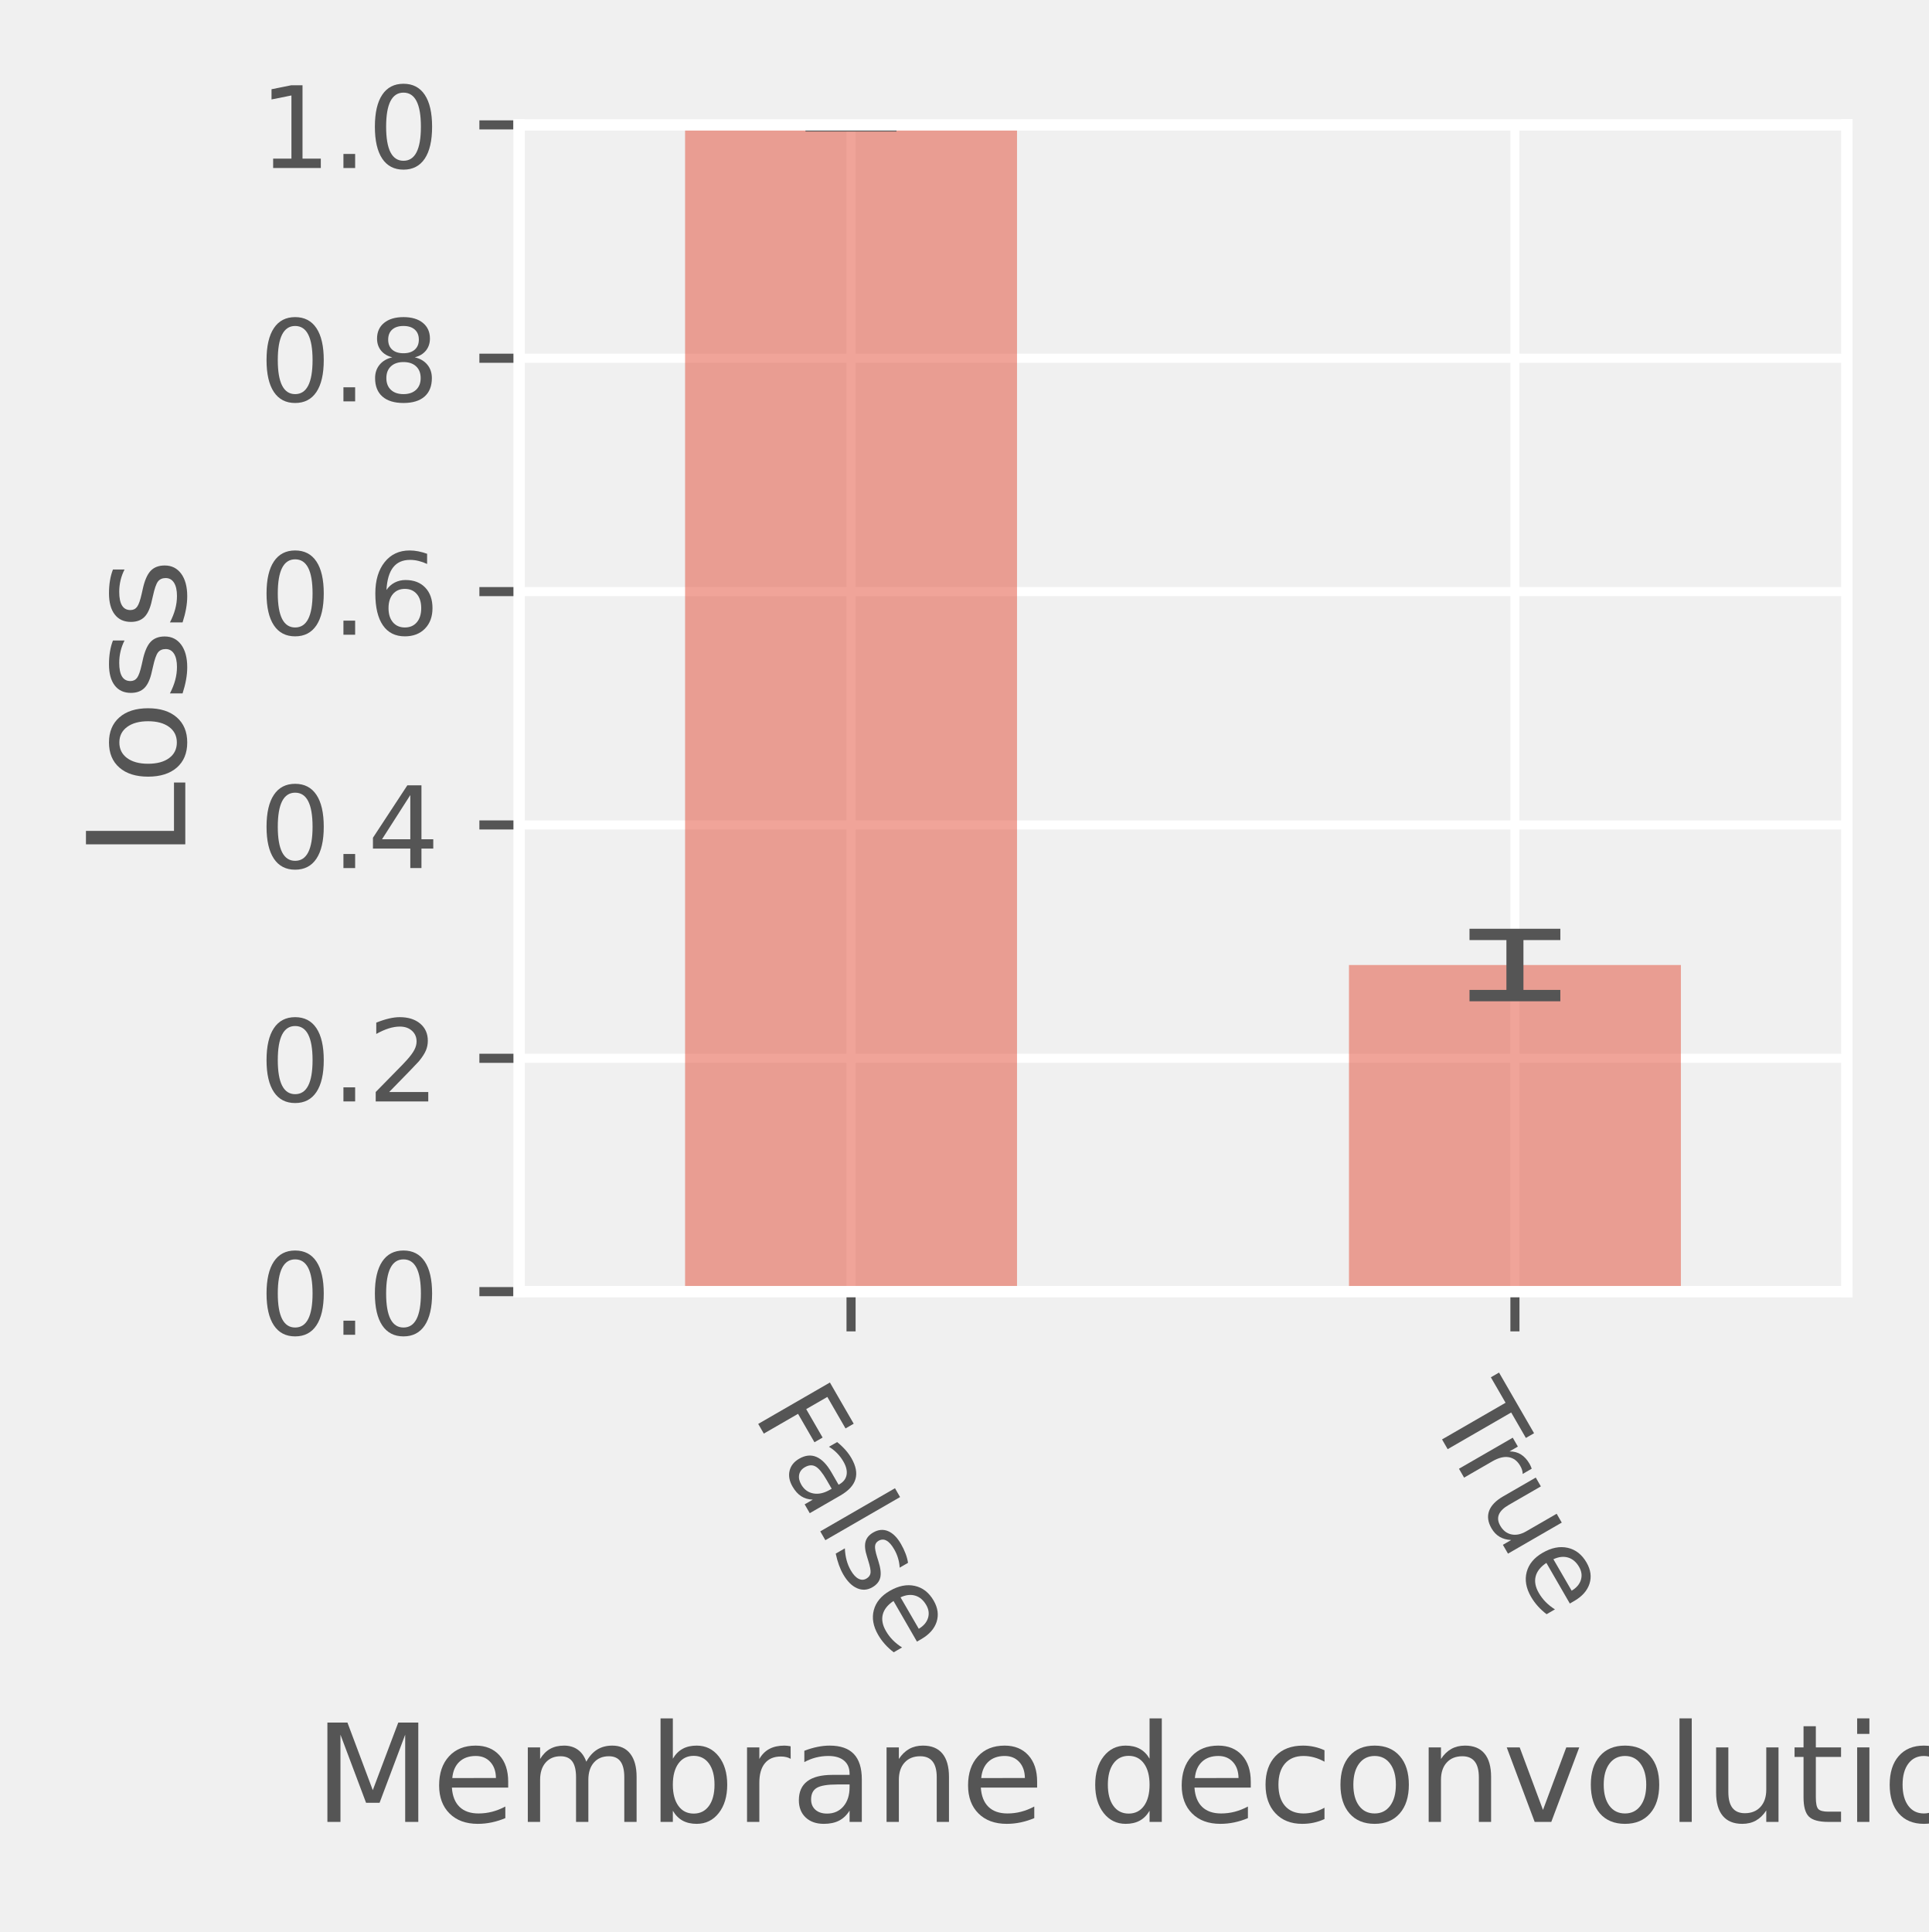
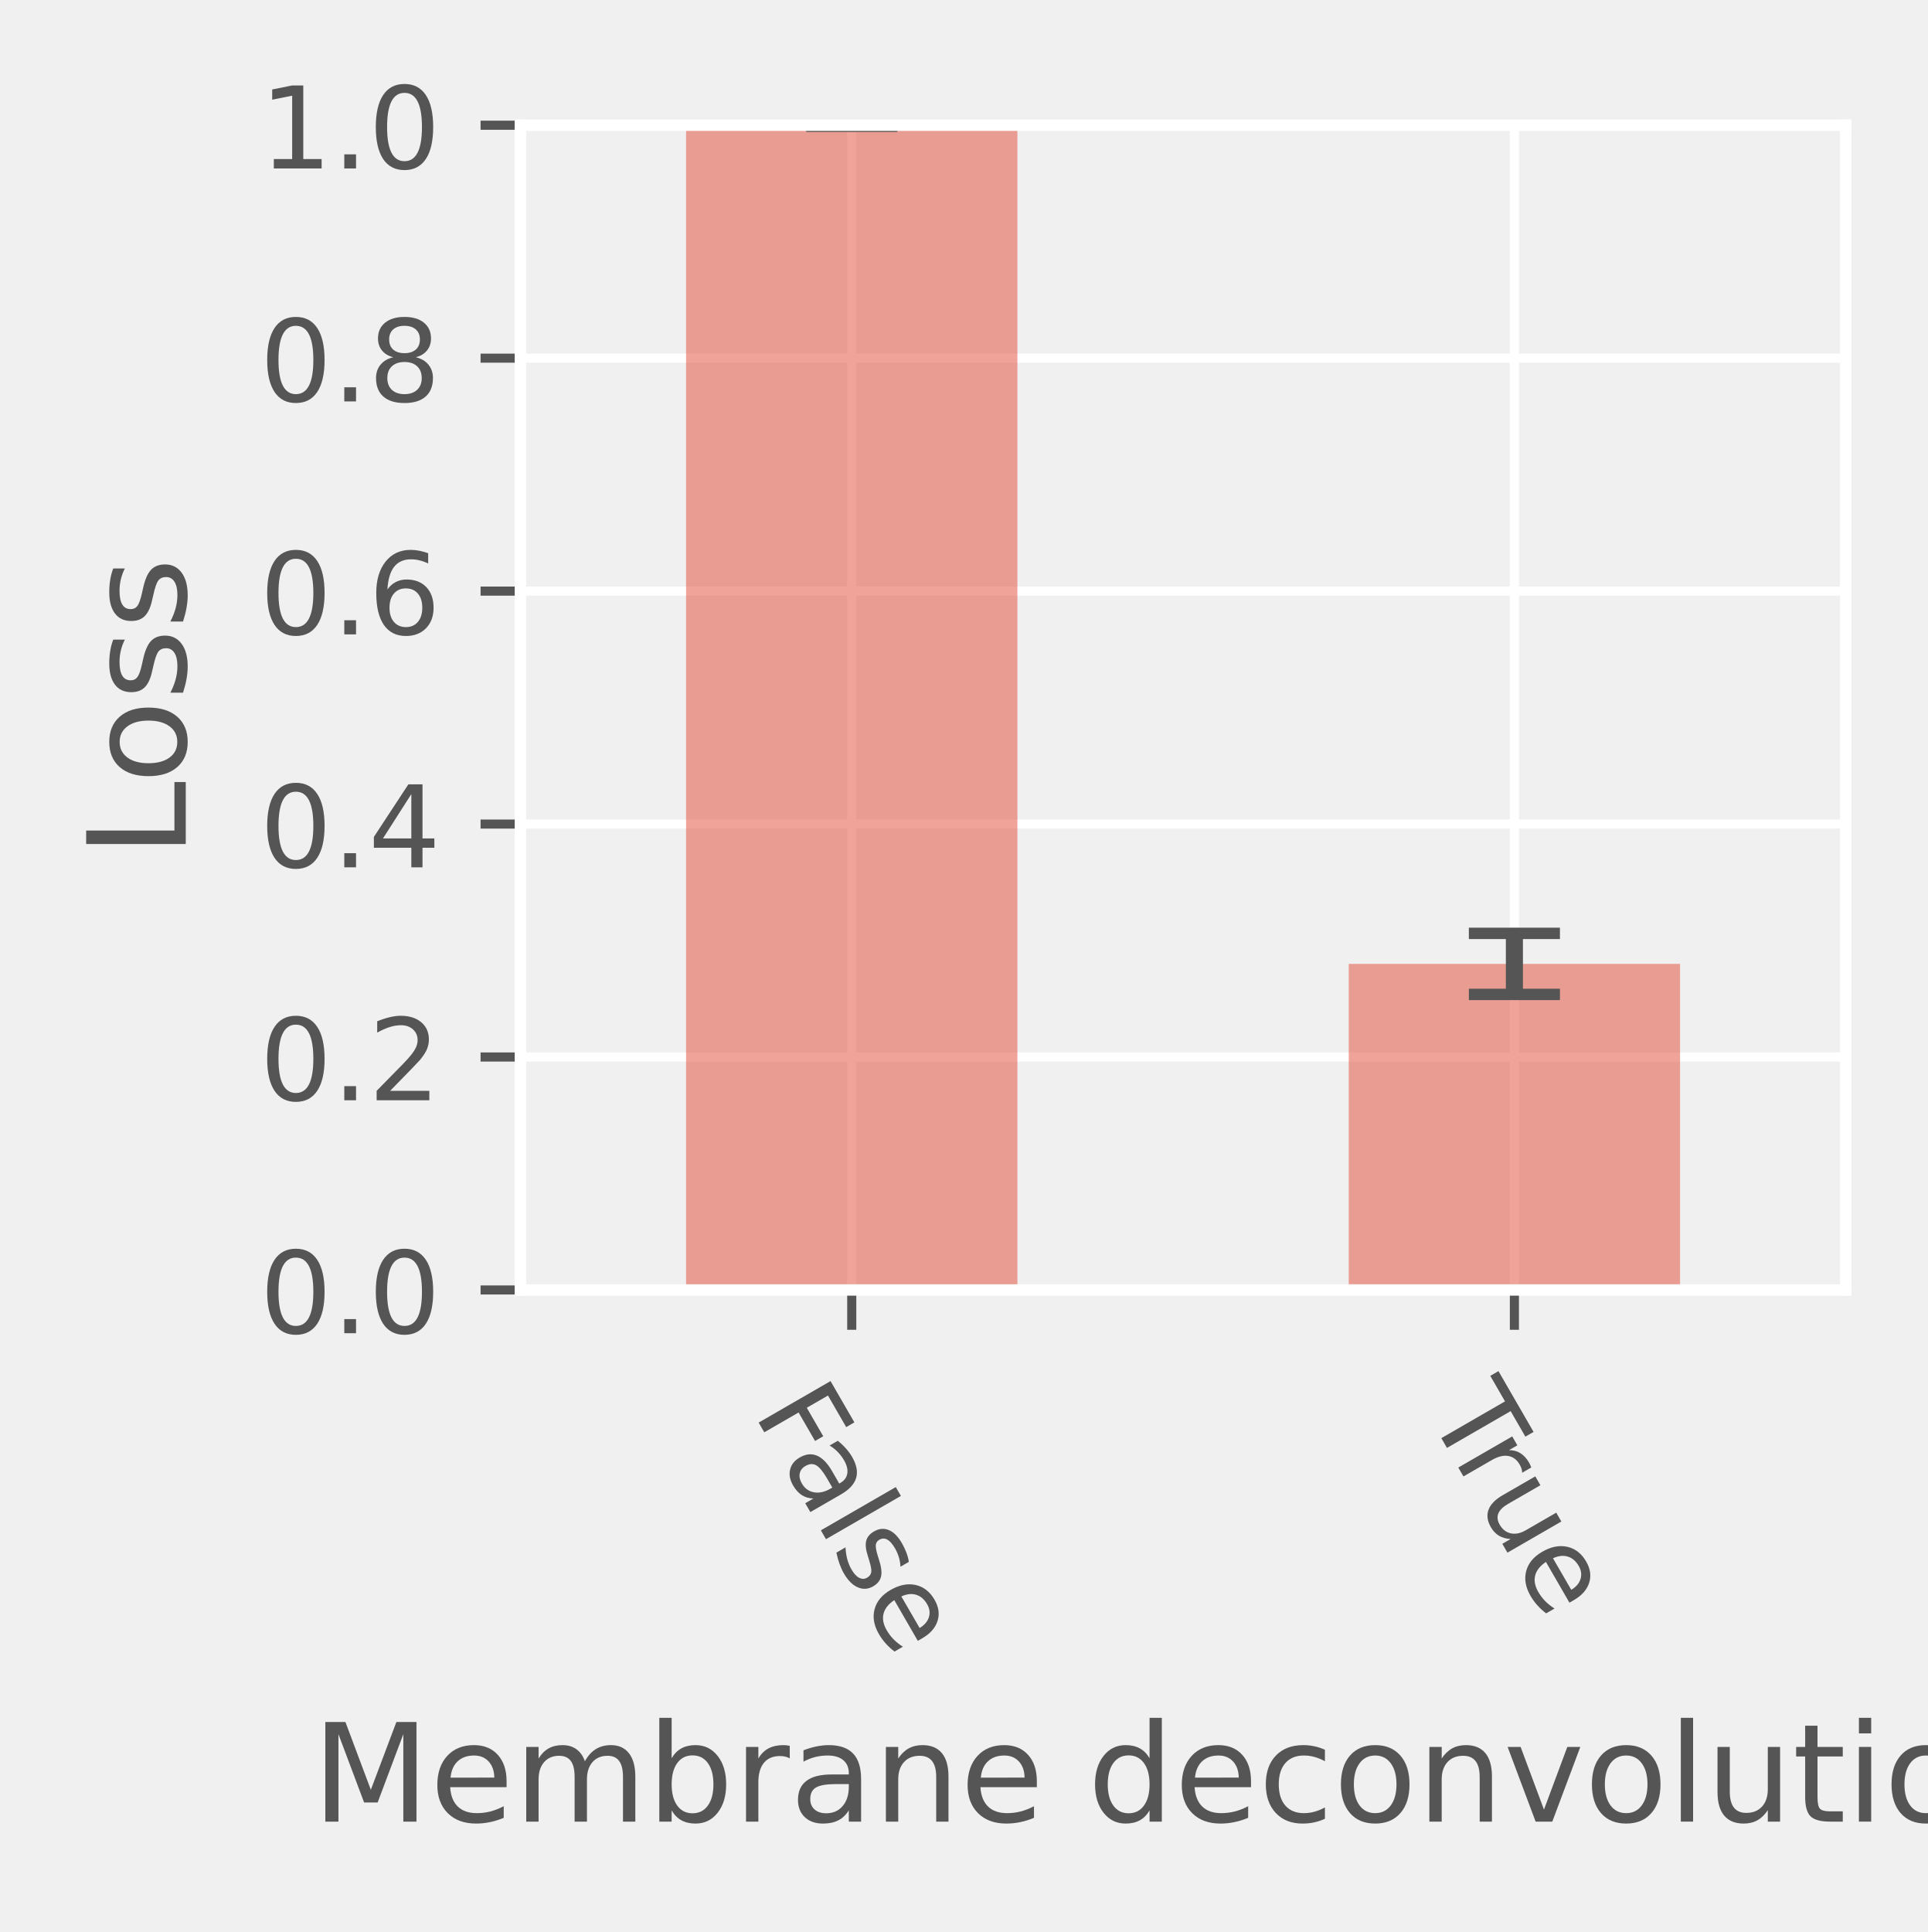
- <svg xmlns="http://www.w3.org/2000/svg" xmlns:xlink="http://www.w3.org/1999/xlink" width="169.846pt" height="170.152pt" viewBox="0 0 169.846 170.152" version="1.1">
+ <svg xmlns="http://www.w3.org/2000/svg" xmlns:xlink="http://www.w3.org/1999/xlink" width="169.341pt" height="169.708pt" viewBox="0 0 169.341 169.708" version="1.1">
  <defs>
    <style type="text/css">*{stroke-linejoin: round; stroke-linecap: butt}</style>
  </defs>
  <g id="figure_1">
    <g id="patch_1">
-       <path d="M 0 170.152  L 169.846 170.152  L 169.846 0  L 0 0  L 0 170.152  z " style="fill: none" />
+       <path d="M 0 169.708  L 169.341 169.708  L 169.341 0  L 0 0  L 0 169.708  z " style="fill: none" />
    </g>
    <g id="axes_1">
      <g id="patch_2">
-         <path d="M 45.717 113.755  L 162.646 113.755  L 162.646 10.999  L 45.717 10.999  L 45.717 113.755  z " style="fill: none" />
+         <path d="M 45.717 113.311  L 162.141 113.311  L 162.141 10.999  L 45.717 10.999  L 45.717 113.311  z " style="fill: none" />
      </g>
      <g id="matplotlib.axis_1">
        <g id="xtick_1">
          <g id="line2d_1">
-             <path d="M 74.949 113.755  L 74.949 10.999  " clip-path="url(#pe7ad069cef)" style="fill: none; stroke: #ffffff; stroke-width: 0.8; stroke-linecap: square" />
+             <path d="M 74.823 113.311  L 74.823 10.999  " clip-path="url(#p528829e0a1)" style="fill: none; stroke: #ffffff; stroke-width: 0.8; stroke-linecap: square" />
          </g>
          <g id="line2d_2">
            <defs>
-               <path id="m34451e9232" d="M 0 0  L 0 3.5  " style="stroke: #555555; stroke-width: 0.8" />
-             </defs>
-             <g>
-               <use xlink:href="#m34451e9232" x="74.949" y="113.755" style="fill: #555555; stroke: #555555; stroke-width: 0.8" />
+               <path id="mf77794193e" d="M 0 0  L 0 3.5  " style="stroke: #555555; stroke-width: 0.8" />
+             </defs>
+             <g>
+               <use xlink:href="#mf77794193e" x="74.823" y="113.311" style="fill: #555555; stroke: #555555; stroke-width: 0.8" />
            </g>
          </g>
          <g id="text_1">
-             <g style="fill: #555555" transform="translate(66.28252 124.5543) rotate(-300) scale(0.1 -0.1)">
+             <g style="fill: #555555" transform="translate(66.15623 124.1104) rotate(-300) scale(0.1 -0.1)">
              <defs>
                <path id="DejaVuSans-46" d="M 628 4666  L 3309 4666  L 3309 4134  L 1259 4134  L 1259 2759  L 3109 2759  L 3109 2228  L 1259 2228  L 1259 0  L 628 0  L 628 4666  z " transform="scale(0.015625)" />
                <path id="DejaVuSans-61" d="M 2194 1759  Q 1497 1759 1228 1600  Q 959 1441 959 1056  Q 959 750 1161 570  Q 1363 391 1709 391  Q 2188 391 2477 730  Q 2766 1069 2766 1631  L 2766 1759  L 2194 1759  z M 3341 1997  L 3341 0  L 2766 0  L 2766 531  Q 2569 213 2275 61  Q 1981 -91 1556 -91  Q 1019 -91 701 211  Q 384 513 384 1019  Q 384 1609 779 1909  Q 1175 2209 1959 2209  L 2766 2209  L 2766 2266  Q 2766 2663 2505 2880  Q 2244 3097 1772 3097  Q 1472 3097 1187 3025  Q 903 2953 641 2809  L 641 3341  Q 956 3463 1253 3523  Q 1550 3584 1831 3584  Q 2591 3584 2966 3190  Q 3341 2797 3341 1997  z " transform="scale(0.015625)" />
                <path id="DejaVuSans-6c" d="M 603 4863  L 1178 4863  L 1178 0  L 603 0  L 603 4863  z " transform="scale(0.015625)" />
                <path id="DejaVuSans-73" d="M 2834 3397  L 2834 2853  Q 2591 2978 2328 3040  Q 2066 3103 1784 3103  Q 1356 3103 1142 2972  Q 928 2841 928 2578  Q 928 2378 1081 2264  Q 1234 2150 1697 2047  L 1894 2003  Q 2506 1872 2764 1633  Q 3022 1394 3022 966  Q 3022 478 2636 193  Q 2250 -91 1575 -91  Q 1294 -91 989 -36  Q 684 19 347 128  L 347 722  Q 666 556 975 473  Q 1284 391 1588 391  Q 1994 391 2212 530  Q 2431 669 2431 922  Q 2431 1156 2273 1281  Q 2116 1406 1581 1522  L 1381 1569  Q 847 1681 609 1914  Q 372 2147 372 2553  Q 372 3047 722 3315  Q 1072 3584 1716 3584  Q 2034 3584 2315 3537  Q 2597 3491 2834 3397  z " transform="scale(0.015625)" />
                <path id="DejaVuSans-65" d="M 3597 1894  L 3597 1613  L 953 1613  Q 991 1019 1311 708  Q 1631 397 2203 397  Q 2534 397 2845 478  Q 3156 559 3463 722  L 3463 178  Q 3153 47 2828 -22  Q 2503 -91 2169 -91  Q 1331 -91 842 396  Q 353 884 353 1716  Q 353 2575 817 3079  Q 1281 3584 2069 3584  Q 2775 3584 3186 3129  Q 3597 2675 3597 1894  z M 3022 2063  Q 3016 2534 2758 2815  Q 2500 3097 2075 3097  Q 1594 3097 1305 2825  Q 1016 2553 972 2059  L 3022 2063  z " transform="scale(0.015625)" />
              </defs>
              <use xlink:href="#DejaVuSans-46" />
              <use xlink:href="#DejaVuSans-61" transform="translate(48.39453 0)" />
              <use xlink:href="#DejaVuSans-6c" transform="translate(109.6738 0)" />
              <use xlink:href="#DejaVuSans-73" transform="translate(137.457 0)" />
              <use xlink:href="#DejaVuSans-65" transform="translate(189.5566 0)" />
            </g>
          </g>
        </g>
        <g id="xtick_2">
          <g id="line2d_3">
-             <path d="M 133.414 113.755  L 133.414 10.999  " clip-path="url(#pe7ad069cef)" style="fill: none; stroke: #ffffff; stroke-width: 0.8; stroke-linecap: square" />
+             <path d="M 133.035 113.311  L 133.035 10.999  " clip-path="url(#p528829e0a1)" style="fill: none; stroke: #ffffff; stroke-width: 0.8; stroke-linecap: square" />
          </g>
          <g id="line2d_4">
            <g>
-               <use xlink:href="#m34451e9232" x="133.414" y="113.755" style="fill: #555555; stroke: #555555; stroke-width: 0.8" />
+               <use xlink:href="#mf77794193e" x="133.035" y="113.311" style="fill: #555555; stroke: #555555; stroke-width: 0.8" />
            </g>
          </g>
          <g id="text_2">
-             <g style="fill: #555555" transform="translate(125.7154 124.5543) rotate(-300) scale(0.1 -0.1)">
+             <g style="fill: #555555" transform="translate(125.3366 124.1104) rotate(-300) scale(0.1 -0.1)">
              <defs>
                <path id="DejaVuSans-54" d="M -19 4666  L 3928 4666  L 3928 4134  L 2272 4134  L 2272 0  L 1638 0  L 1638 4134  L -19 4134  L -19 4666  z " transform="scale(0.015625)" />
                <path id="DejaVuSans-72" d="M 2631 2963  Q 2534 3019 2420 3045  Q 2306 3072 2169 3072  Q 1681 3072 1420 2755  Q 1159 2438 1159 1844  L 1159 0  L 581 0  L 581 3500  L 1159 3500  L 1159 2956  Q 1341 3275 1631 3429  Q 1922 3584 2338 3584  Q 2397 3584 2469 3576  Q 2541 3569 2628 3553  L 2631 2963  z " transform="scale(0.015625)" />
                <path id="DejaVuSans-75" d="M 544 1381  L 544 3500  L 1119 3500  L 1119 1403  Q 1119 906 1312 657  Q 1506 409 1894 409  Q 2359 409 2629 706  Q 2900 1003 2900 1516  L 2900 3500  L 3475 3500  L 3475 0  L 2900 0  L 2900 538  Q 2691 219 2414 64  Q 2138 -91 1772 -91  Q 1169 -91 856 284  Q 544 659 544 1381  z M 1991 3584  L 1991 3584  z " transform="scale(0.015625)" />
              </defs>
              <use xlink:href="#DejaVuSans-54" />
              <use xlink:href="#DejaVuSans-72" transform="translate(46.33398 0)" />
              <use xlink:href="#DejaVuSans-75" transform="translate(87.44727 0)" />
              <use xlink:href="#DejaVuSans-65" transform="translate(150.8262 0)" />
            </g>
          </g>
        </g>
        <g id="text_3">
-           <g style="fill: #555555" transform="translate(27.65613 160.4563) scale(0.12 -0.12)">
+           <g style="fill: #555555" transform="translate(27.40356 160.0124) scale(0.12 -0.12)">
            <defs>
              <path id="DejaVuSans-4d" d="M 628 4666  L 1569 4666  L 2759 1491  L 3956 4666  L 4897 4666  L 4897 0  L 4281 0  L 4281 4097  L 3078 897  L 2444 897  L 1241 4097  L 1241 0  L 628 0  L 628 4666  z " transform="scale(0.015625)" />
              <path id="DejaVuSans-6d" d="M 3328 2828  Q 3544 3216 3844 3400  Q 4144 3584 4550 3584  Q 5097 3584 5394 3201  Q 5691 2819 5691 2113  L 5691 0  L 5113 0  L 5113 2094  Q 5113 2597 4934 2840  Q 4756 3084 4391 3084  Q 3944 3084 3684 2787  Q 3425 2491 3425 1978  L 3425 0  L 2847 0  L 2847 2094  Q 2847 2600 2669 2842  Q 2491 3084 2119 3084  Q 1678 3084 1418 2786  Q 1159 2488 1159 1978  L 1159 0  L 581 0  L 581 3500  L 1159 3500  L 1159 2956  Q 1356 3278 1631 3431  Q 1906 3584 2284 3584  Q 2666 3584 2933 3390  Q 3200 3197 3328 2828  z " transform="scale(0.015625)" />
              <path id="DejaVuSans-62" d="M 3116 1747  Q 3116 2381 2855 2742  Q 2594 3103 2138 3103  Q 1681 3103 1420 2742  Q 1159 2381 1159 1747  Q 1159 1113 1420 752  Q 1681 391 2138 391  Q 2594 391 2855 752  Q 3116 1113 3116 1747  z M 1159 2969  Q 1341 3281 1617 3432  Q 1894 3584 2278 3584  Q 2916 3584 3314 3078  Q 3713 2572 3713 1747  Q 3713 922 3314 415  Q 2916 -91 2278 -91  Q 1894 -91 1617 61  Q 1341 213 1159 525  L 1159 0  L 581 0  L 581 4863  L 1159 4863  L 1159 2969  z " transform="scale(0.015625)" />
              <path id="DejaVuSans-6e" d="M 3513 2113  L 3513 0  L 2938 0  L 2938 2094  Q 2938 2591 2744 2837  Q 2550 3084 2163 3084  Q 1697 3084 1428 2787  Q 1159 2491 1159 1978  L 1159 0  L 581 0  L 581 3500  L 1159 3500  L 1159 2956  Q 1366 3272 1645 3428  Q 1925 3584 2291 3584  Q 2894 3584 3203 3211  Q 3513 2838 3513 2113  z " transform="scale(0.015625)" />
              <path id="DejaVuSans-20" transform="scale(0.015625)" />
              <path id="DejaVuSans-64" d="M 2906 2969  L 2906 4863  L 3481 4863  L 3481 0  L 2906 0  L 2906 525  Q 2725 213 2448 61  Q 2172 -91 1784 -91  Q 1150 -91 751 415  Q 353 922 353 1747  Q 353 2572 751 3078  Q 1150 3584 1784 3584  Q 2172 3584 2448 3432  Q 2725 3281 2906 2969  z M 947 1747  Q 947 1113 1208 752  Q 1469 391 1925 391  Q 2381 391 2643 752  Q 2906 1113 2906 1747  Q 2906 2381 2643 2742  Q 2381 3103 1925 3103  Q 1469 3103 1208 2742  Q 947 2381 947 1747  z " transform="scale(0.015625)" />
              <path id="DejaVuSans-63" d="M 3122 3366  L 3122 2828  Q 2878 2963 2633 3030  Q 2388 3097 2138 3097  Q 1578 3097 1268 2742  Q 959 2388 959 1747  Q 959 1106 1268 751  Q 1578 397 2138 397  Q 2388 397 2633 464  Q 2878 531 3122 666  L 3122 134  Q 2881 22 2623 -34  Q 2366 -91 2075 -91  Q 1284 -91 818 406  Q 353 903 353 1747  Q 353 2603 823 3093  Q 1294 3584 2113 3584  Q 2378 3584 2631 3529  Q 2884 3475 3122 3366  z " transform="scale(0.015625)" />
              <path id="DejaVuSans-6f" d="M 1959 3097  Q 1497 3097 1228 2736  Q 959 2375 959 1747  Q 959 1119 1226 758  Q 1494 397 1959 397  Q 2419 397 2687 759  Q 2956 1122 2956 1747  Q 2956 2369 2687 2733  Q 2419 3097 1959 3097  z M 1959 3584  Q 2709 3584 3137 3096  Q 3566 2609 3566 1747  Q 3566 888 3137 398  Q 2709 -91 1959 -91  Q 1206 -91 779 398  Q 353 888 353 1747  Q 353 2609 779 3096  Q 1206 3584 1959 3584  z " transform="scale(0.015625)" />
              <path id="DejaVuSans-76" d="M 191 3500  L 800 3500  L 1894 563  L 2988 3500  L 3597 3500  L 2284 0  L 1503 0  L 191 3500  z " transform="scale(0.015625)" />
              <path id="DejaVuSans-74" d="M 1172 4494  L 1172 3500  L 2356 3500  L 2356 3053  L 1172 3053  L 1172 1153  Q 1172 725 1289 603  Q 1406 481 1766 481  L 2356 481  L 2356 0  L 1766 0  Q 1100 0 847 248  Q 594 497 594 1153  L 594 3053  L 172 3053  L 172 3500  L 594 3500  L 594 4494  L 1172 4494  z " transform="scale(0.015625)" />
              <path id="DejaVuSans-69" d="M 603 3500  L 1178 3500  L 1178 0  L 603 0  L 603 3500  z M 603 4863  L 1178 4863  L 1178 4134  L 603 4134  L 603 4863  z " transform="scale(0.015625)" />
            </defs>
            <use xlink:href="#DejaVuSans-4d" />
            <use xlink:href="#DejaVuSans-65" transform="translate(86.2793 0)" />
            <use xlink:href="#DejaVuSans-6d" transform="translate(147.8027 0)" />
            <use xlink:href="#DejaVuSans-62" transform="translate(245.2148 0)" />
            <use xlink:href="#DejaVuSans-72" transform="translate(308.6914 0)" />
            <use xlink:href="#DejaVuSans-61" transform="translate(349.8047 0)" />
            <use xlink:href="#DejaVuSans-6e" transform="translate(411.084 0)" />
            <use xlink:href="#DejaVuSans-65" transform="translate(474.4629 0)" />
            <use xlink:href="#DejaVuSans-20" transform="translate(535.9863 0)" />
            <use xlink:href="#DejaVuSans-64" transform="translate(567.7734 0)" />
            <use xlink:href="#DejaVuSans-65" transform="translate(631.25 0)" />
            <use xlink:href="#DejaVuSans-63" transform="translate(692.7734 0)" />
            <use xlink:href="#DejaVuSans-6f" transform="translate(747.7539 0)" />
            <use xlink:href="#DejaVuSans-6e" transform="translate(808.9355 0)" />
            <use xlink:href="#DejaVuSans-76" transform="translate(872.3145 0)" />
            <use xlink:href="#DejaVuSans-6f" transform="translate(931.4941 0)" />
            <use xlink:href="#DejaVuSans-6c" transform="translate(992.6758 0)" />
            <use xlink:href="#DejaVuSans-75" transform="translate(1020.459 0)" />
            <use xlink:href="#DejaVuSans-74" transform="translate(1083.838 0)" />
            <use xlink:href="#DejaVuSans-69" transform="translate(1123.047 0)" />
            <use xlink:href="#DejaVuSans-6f" transform="translate(1150.83 0)" />
            <use xlink:href="#DejaVuSans-6e" transform="translate(1212.012 0)" />
          </g>
        </g>
      </g>
      <g id="matplotlib.axis_2">
        <g id="ytick_1">
          <g id="line2d_5">
-             <path d="M 45.717 113.755  L 162.646 113.755  " clip-path="url(#pe7ad069cef)" style="fill: none; stroke: #ffffff; stroke-width: 0.8; stroke-linecap: square" />
+             <path d="M 45.717 113.311  L 162.141 113.311  " clip-path="url(#p528829e0a1)" style="fill: none; stroke: #ffffff; stroke-width: 0.8; stroke-linecap: square" />
          </g>
          <g id="line2d_6">
            <defs>
-               <path id="m3775359599" d="M 0 0  L -3.5 0  " style="stroke: #555555; stroke-width: 0.8" />
-             </defs>
-             <g>
-               <use xlink:href="#m3775359599" x="45.717" y="113.755" style="fill: #555555; stroke: #555555; stroke-width: 0.8" />
+               <path id="m410d57a8f0" d="M 0 0  L -3.5 0  " style="stroke: #555555; stroke-width: 0.8" />
+             </defs>
+             <g>
+               <use xlink:href="#m410d57a8f0" x="45.717" y="113.311" style="fill: #555555; stroke: #555555; stroke-width: 0.8" />
            </g>
          </g>
          <g id="text_4">
-             <g style="fill: #555555" transform="translate(22.81375 117.5543) scale(0.1 -0.1)">
+             <g style="fill: #555555" transform="translate(22.81375 117.1104) scale(0.1 -0.1)">
              <defs>
                <path id="DejaVuSans-30" d="M 2034 4250  Q 1547 4250 1301 3770  Q 1056 3291 1056 2328  Q 1056 1369 1301 889  Q 1547 409 2034 409  Q 2525 409 2770 889  Q 3016 1369 3016 2328  Q 3016 3291 2770 3770  Q 2525 4250 2034 4250  z M 2034 4750  Q 2819 4750 3233 4129  Q 3647 3509 3647 2328  Q 3647 1150 3233 529  Q 2819 -91 2034 -91  Q 1250 -91 836 529  Q 422 1150 422 2328  Q 422 3509 836 4129  Q 1250 4750 2034 4750  z " transform="scale(0.015625)" />
                <path id="DejaVuSans-2e" d="M 684 794  L 1344 794  L 1344 0  L 684 0  L 684 794  z " transform="scale(0.015625)" />
              </defs>
              <use xlink:href="#DejaVuSans-30" />
              <use xlink:href="#DejaVuSans-2e" transform="translate(63.62305 0)" />
              <use xlink:href="#DejaVuSans-30" transform="translate(95.41016 0)" />
            </g>
          </g>
        </g>
        <g id="ytick_2">
          <g id="line2d_7">
-             <path d="M 45.717 93.204  L 162.646 93.204  " clip-path="url(#pe7ad069cef)" style="fill: none; stroke: #ffffff; stroke-width: 0.8; stroke-linecap: square" />
+             <path d="M 45.717 92.849  L 162.141 92.849  " clip-path="url(#p528829e0a1)" style="fill: none; stroke: #ffffff; stroke-width: 0.8; stroke-linecap: square" />
          </g>
          <g id="line2d_8">
            <g>
-               <use xlink:href="#m3775359599" x="45.717" y="93.204" style="fill: #555555; stroke: #555555; stroke-width: 0.8" />
+               <use xlink:href="#m410d57a8f0" x="45.717" y="92.849" style="fill: #555555; stroke: #555555; stroke-width: 0.8" />
            </g>
          </g>
          <g id="text_5">
-             <g style="fill: #555555" transform="translate(22.81375 97.00316) scale(0.1 -0.1)">
+             <g style="fill: #555555" transform="translate(22.81375 96.64804) scale(0.1 -0.1)">
              <defs>
                <path id="DejaVuSans-32" d="M 1228 531  L 3431 531  L 3431 0  L 469 0  L 469 531  Q 828 903 1448 1529  Q 2069 2156 2228 2338  Q 2531 2678 2651 2914  Q 2772 3150 2772 3378  Q 2772 3750 2511 3984  Q 2250 4219 1831 4219  Q 1534 4219 1204 4116  Q 875 4013 500 3803  L 500 4441  Q 881 4594 1212 4672  Q 1544 4750 1819 4750  Q 2544 4750 2975 4387  Q 3406 4025 3406 3419  Q 3406 3131 3298 2873  Q 3191 2616 2906 2266  Q 2828 2175 2409 1742  Q 1991 1309 1228 531  z " transform="scale(0.015625)" />
              </defs>
              <use xlink:href="#DejaVuSans-30" />
              <use xlink:href="#DejaVuSans-2e" transform="translate(63.62305 0)" />
              <use xlink:href="#DejaVuSans-32" transform="translate(95.41016 0)" />
            </g>
          </g>
        </g>
        <g id="ytick_3">
          <g id="line2d_9">
-             <path d="M 45.717 72.653  L 162.646 72.653  " clip-path="url(#pe7ad069cef)" style="fill: none; stroke: #ffffff; stroke-width: 0.8; stroke-linecap: square" />
+             <path d="M 45.717 72.386  L 162.141 72.386  " clip-path="url(#p528829e0a1)" style="fill: none; stroke: #ffffff; stroke-width: 0.8; stroke-linecap: square" />
          </g>
          <g id="line2d_10">
            <g>
-               <use xlink:href="#m3775359599" x="45.717" y="72.653" style="fill: #555555; stroke: #555555; stroke-width: 0.8" />
+               <use xlink:href="#m410d57a8f0" x="45.717" y="72.386" style="fill: #555555; stroke: #555555; stroke-width: 0.8" />
            </g>
          </g>
          <g id="text_6">
-             <g style="fill: #555555" transform="translate(22.81375 76.45198) scale(0.1 -0.1)">
+             <g style="fill: #555555" transform="translate(22.81375 76.18564) scale(0.1 -0.1)">
              <defs>
                <path id="DejaVuSans-34" d="M 2419 4116  L 825 1625  L 2419 1625  L 2419 4116  z M 2253 4666  L 3047 4666  L 3047 1625  L 3713 1625  L 3713 1100  L 3047 1100  L 3047 0  L 2419 0  L 2419 1100  L 313 1100  L 313 1709  L 2253 4666  z " transform="scale(0.015625)" />
              </defs>
              <use xlink:href="#DejaVuSans-30" />
              <use xlink:href="#DejaVuSans-2e" transform="translate(63.62305 0)" />
              <use xlink:href="#DejaVuSans-34" transform="translate(95.41016 0)" />
            </g>
          </g>
        </g>
        <g id="ytick_4">
          <g id="line2d_11">
-             <path d="M 45.717 52.102  L 162.646 52.102  " clip-path="url(#pe7ad069cef)" style="fill: none; stroke: #ffffff; stroke-width: 0.8; stroke-linecap: square" />
+             <path d="M 45.717 51.924  L 162.141 51.924  " clip-path="url(#p528829e0a1)" style="fill: none; stroke: #ffffff; stroke-width: 0.8; stroke-linecap: square" />
          </g>
          <g id="line2d_12">
            <g>
-               <use xlink:href="#m3775359599" x="45.717" y="52.102" style="fill: #555555; stroke: #555555; stroke-width: 0.8" />
+               <use xlink:href="#m410d57a8f0" x="45.717" y="51.924" style="fill: #555555; stroke: #555555; stroke-width: 0.8" />
            </g>
          </g>
          <g id="text_7">
-             <g style="fill: #555555" transform="translate(22.81375 55.9008) scale(0.1 -0.1)">
+             <g style="fill: #555555" transform="translate(22.81375 55.72324) scale(0.1 -0.1)">
              <defs>
                <path id="DejaVuSans-36" d="M 2113 2584  Q 1688 2584 1439 2293  Q 1191 2003 1191 1497  Q 1191 994 1439 701  Q 1688 409 2113 409  Q 2538 409 2786 701  Q 3034 994 3034 1497  Q 3034 2003 2786 2293  Q 2538 2584 2113 2584  z M 3366 4563  L 3366 3988  Q 3128 4100 2886 4159  Q 2644 4219 2406 4219  Q 1781 4219 1451 3797  Q 1122 3375 1075 2522  Q 1259 2794 1537 2939  Q 1816 3084 2150 3084  Q 2853 3084 3261 2657  Q 3669 2231 3669 1497  Q 3669 778 3244 343  Q 2819 -91 2113 -91  Q 1303 -91 875 529  Q 447 1150 447 2328  Q 447 3434 972 4092  Q 1497 4750 2381 4750  Q 2619 4750 2861 4703  Q 3103 4656 3366 4563  z " transform="scale(0.015625)" />
              </defs>
              <use xlink:href="#DejaVuSans-30" />
              <use xlink:href="#DejaVuSans-2e" transform="translate(63.62305 0)" />
              <use xlink:href="#DejaVuSans-36" transform="translate(95.41016 0)" />
            </g>
          </g>
        </g>
        <g id="ytick_5">
          <g id="line2d_13">
-             <path d="M 45.717 31.55  L 162.646 31.55  " clip-path="url(#pe7ad069cef)" style="fill: none; stroke: #ffffff; stroke-width: 0.8; stroke-linecap: square" />
+             <path d="M 45.717 31.462  L 162.141 31.462  " clip-path="url(#p528829e0a1)" style="fill: none; stroke: #ffffff; stroke-width: 0.8; stroke-linecap: square" />
          </g>
          <g id="line2d_14">
            <g>
-               <use xlink:href="#m3775359599" x="45.717" y="31.55" style="fill: #555555; stroke: #555555; stroke-width: 0.8" />
+               <use xlink:href="#m410d57a8f0" x="45.717" y="31.462" style="fill: #555555; stroke: #555555; stroke-width: 0.8" />
            </g>
          </g>
          <g id="text_8">
-             <g style="fill: #555555" transform="translate(22.81375 35.34962) scale(0.1 -0.1)">
+             <g style="fill: #555555" transform="translate(22.81375 35.26084) scale(0.1 -0.1)">
              <defs>
                <path id="DejaVuSans-38" d="M 2034 2216  Q 1584 2216 1326 1975  Q 1069 1734 1069 1313  Q 1069 891 1326 650  Q 1584 409 2034 409  Q 2484 409 2743 651  Q 3003 894 3003 1313  Q 3003 1734 2745 1975  Q 2488 2216 2034 2216  z M 1403 2484  Q 997 2584 770 2862  Q 544 3141 544 3541  Q 544 4100 942 4425  Q 1341 4750 2034 4750  Q 2731 4750 3128 4425  Q 3525 4100 3525 3541  Q 3525 3141 3298 2862  Q 3072 2584 2669 2484  Q 3125 2378 3379 2068  Q 3634 1759 3634 1313  Q 3634 634 3220 271  Q 2806 -91 2034 -91  Q 1263 -91 848 271  Q 434 634 434 1313  Q 434 1759 690 2068  Q 947 2378 1403 2484  z M 1172 3481  Q 1172 3119 1398 2916  Q 1625 2713 2034 2713  Q 2441 2713 2670 2916  Q 2900 3119 2900 3481  Q 2900 3844 2670 4047  Q 2441 4250 2034 4250  Q 1625 4250 1398 4047  Q 1172 3844 1172 3481  z " transform="scale(0.015625)" />
              </defs>
              <use xlink:href="#DejaVuSans-30" />
              <use xlink:href="#DejaVuSans-2e" transform="translate(63.62305 0)" />
              <use xlink:href="#DejaVuSans-38" transform="translate(95.41016 0)" />
            </g>
          </g>
        </g>
        <g id="ytick_6">
          <g id="line2d_15">
-             <path d="M 45.717 10.999  L 162.646 10.999  " clip-path="url(#pe7ad069cef)" style="fill: none; stroke: #ffffff; stroke-width: 0.8; stroke-linecap: square" />
+             <path d="M 45.717 10.999  L 162.141 10.999  " clip-path="url(#p528829e0a1)" style="fill: none; stroke: #ffffff; stroke-width: 0.8; stroke-linecap: square" />
          </g>
          <g id="line2d_16">
            <g>
-               <use xlink:href="#m3775359599" x="45.717" y="10.999" style="fill: #555555; stroke: #555555; stroke-width: 0.8" />
+               <use xlink:href="#m410d57a8f0" x="45.717" y="10.999" style="fill: #555555; stroke: #555555; stroke-width: 0.8" />
            </g>
          </g>
          <g id="text_9">
            <g style="fill: #555555" transform="translate(22.81375 14.79844) scale(0.1 -0.1)">
              <defs>
                <path id="DejaVuSans-31" d="M 794 531  L 1825 531  L 1825 4091  L 703 3866  L 703 4441  L 1819 4666  L 2450 4666  L 2450 531  L 3481 531  L 3481 0  L 794 0  L 794 531  z " transform="scale(0.015625)" />
              </defs>
              <use xlink:href="#DejaVuSans-31" />
              <use xlink:href="#DejaVuSans-2e" transform="translate(63.62305 0)" />
              <use xlink:href="#DejaVuSans-30" transform="translate(95.41016 0)" />
            </g>
          </g>
        </g>
        <g id="text_10">
-           <g style="fill: #555555" transform="translate(16.31812 75.5378) rotate(-90) scale(0.12 -0.12)">
+           <g style="fill: #555555" transform="translate(16.31812 75.31584) rotate(-90) scale(0.12 -0.12)">
            <defs>
              <path id="DejaVuSans-4c" d="M 628 4666  L 1259 4666  L 1259 531  L 3531 531  L 3531 0  L 628 0  L 628 4666  z " transform="scale(0.015625)" />
            </defs>
            <use xlink:href="#DejaVuSans-4c" />
            <use xlink:href="#DejaVuSans-6f" transform="translate(53.96289 0)" />
            <use xlink:href="#DejaVuSans-73" transform="translate(115.1445 0)" />
            <use xlink:href="#DejaVuSans-73" transform="translate(167.2441 0)" />
          </g>
        </g>
      </g>
      <g id="patch_3">
-         <path d="M 60.333 113.755  L 89.565 113.755  L 89.565 11.075  L 60.333 11.075  z " clip-path="url(#pe7ad069cef)" style="fill: #e24a33; opacity: 0.5" />
+         <path d="M 60.27 113.311  L 89.376 113.311  L 89.376 11.075  L 60.27 11.075  z " clip-path="url(#p528829e0a1)" style="fill: #e24a33; opacity: 0.5" />
      </g>
      <g id="patch_4">
-         <path d="M 118.798 113.755  L 148.03 113.755  L 148.03 84.989  L 118.798 84.989  z " clip-path="url(#pe7ad069cef)" style="fill: #e24a33; opacity: 0.5" />
+         <path d="M 118.482 113.311  L 147.588 113.311  L 147.588 84.669  L 118.482 84.669  z " clip-path="url(#p528829e0a1)" style="fill: #e24a33; opacity: 0.5" />
      </g>
      <g id="LineCollection_1">
-         <path d="M 74.949 11.079  L 74.949 11.072  " clip-path="url(#pe7ad069cef)" style="fill: none; stroke: #555555; stroke-width: 1.5" />
-         <path d="M 133.414 87.683  L 133.414 82.294  " clip-path="url(#pe7ad069cef)" style="fill: none; stroke: #555555; stroke-width: 1.5" />
+         <path d="M 74.823 11.078  L 74.823 11.072  " clip-path="url(#p528829e0a1)" style="fill: none; stroke: #555555; stroke-width: 1.5" />
+         <path d="M 133.035 87.352  L 133.035 81.986  " clip-path="url(#p528829e0a1)" style="fill: none; stroke: #555555; stroke-width: 1.5" />
      </g>
      <g id="line2d_17">
        <defs>
-           <path id="m908ed3776b" d="M 4 0  L -4 -0  " style="stroke: #555555" />
+           <path id="m40245fc786" d="M 4 0  L -4 -0  " style="stroke: #555555" />
        </defs>
-         <g clip-path="url(#pe7ad069cef)">
-           <use xlink:href="#m908ed3776b" x="74.949" y="11.079" style="fill: #e24a33; stroke: #555555" />
-           <use xlink:href="#m908ed3776b" x="133.414" y="87.683" style="fill: #e24a33; stroke: #555555" />
+         <g clip-path="url(#p528829e0a1)">
+           <use xlink:href="#m40245fc786" x="74.823" y="11.078" style="fill: #e24a33; stroke: #555555" />
+           <use xlink:href="#m40245fc786" x="133.035" y="87.352" style="fill: #e24a33; stroke: #555555" />
        </g>
      </g>
      <g id="line2d_18">
-         <g clip-path="url(#pe7ad069cef)">
-           <use xlink:href="#m908ed3776b" x="74.949" y="11.072" style="fill: #e24a33; stroke: #555555" />
-           <use xlink:href="#m908ed3776b" x="133.414" y="82.294" style="fill: #e24a33; stroke: #555555" />
+         <g clip-path="url(#p528829e0a1)">
+           <use xlink:href="#m40245fc786" x="74.823" y="11.072" style="fill: #e24a33; stroke: #555555" />
+           <use xlink:href="#m40245fc786" x="133.035" y="81.986" style="fill: #e24a33; stroke: #555555" />
        </g>
      </g>
      <g id="patch_5">
-         <path d="M 45.717 113.755  L 45.717 10.999  " style="fill: none; stroke: #ffffff; stroke-linejoin: miter; stroke-linecap: square" />
+         <path d="M 45.717 113.311  L 45.717 10.999  " style="fill: none; stroke: #ffffff; stroke-linejoin: miter; stroke-linecap: square" />
      </g>
      <g id="patch_6">
-         <path d="M 162.646 113.755  L 162.646 10.999  " style="fill: none; stroke: #ffffff; stroke-linejoin: miter; stroke-linecap: square" />
+         <path d="M 162.141 113.311  L 162.141 10.999  " style="fill: none; stroke: #ffffff; stroke-linejoin: miter; stroke-linecap: square" />
      </g>
      <g id="patch_7">
-         <path d="M 45.717 113.755  L 162.646 113.755  " style="fill: none; stroke: #ffffff; stroke-linejoin: miter; stroke-linecap: square" />
+         <path d="M 45.717 113.311  L 162.141 113.311  " style="fill: none; stroke: #ffffff; stroke-linejoin: miter; stroke-linecap: square" />
      </g>
      <g id="patch_8">
-         <path d="M 45.717 10.999  L 162.646 10.999  " style="fill: none; stroke: #ffffff; stroke-linejoin: miter; stroke-linecap: square" />
+         <path d="M 45.717 10.999  L 162.141 10.999  " style="fill: none; stroke: #ffffff; stroke-linejoin: miter; stroke-linecap: square" />
      </g>
    </g>
  </g>
  <defs>
-     <clipPath id="pe7ad069cef">
-       <rect x="45.717" y="10.999" width="116.929" height="102.756" />
+     <clipPath id="p528829e0a1">
+       <rect x="45.717" y="10.999" width="116.424" height="102.312" />
    </clipPath>
  </defs>
</svg>
